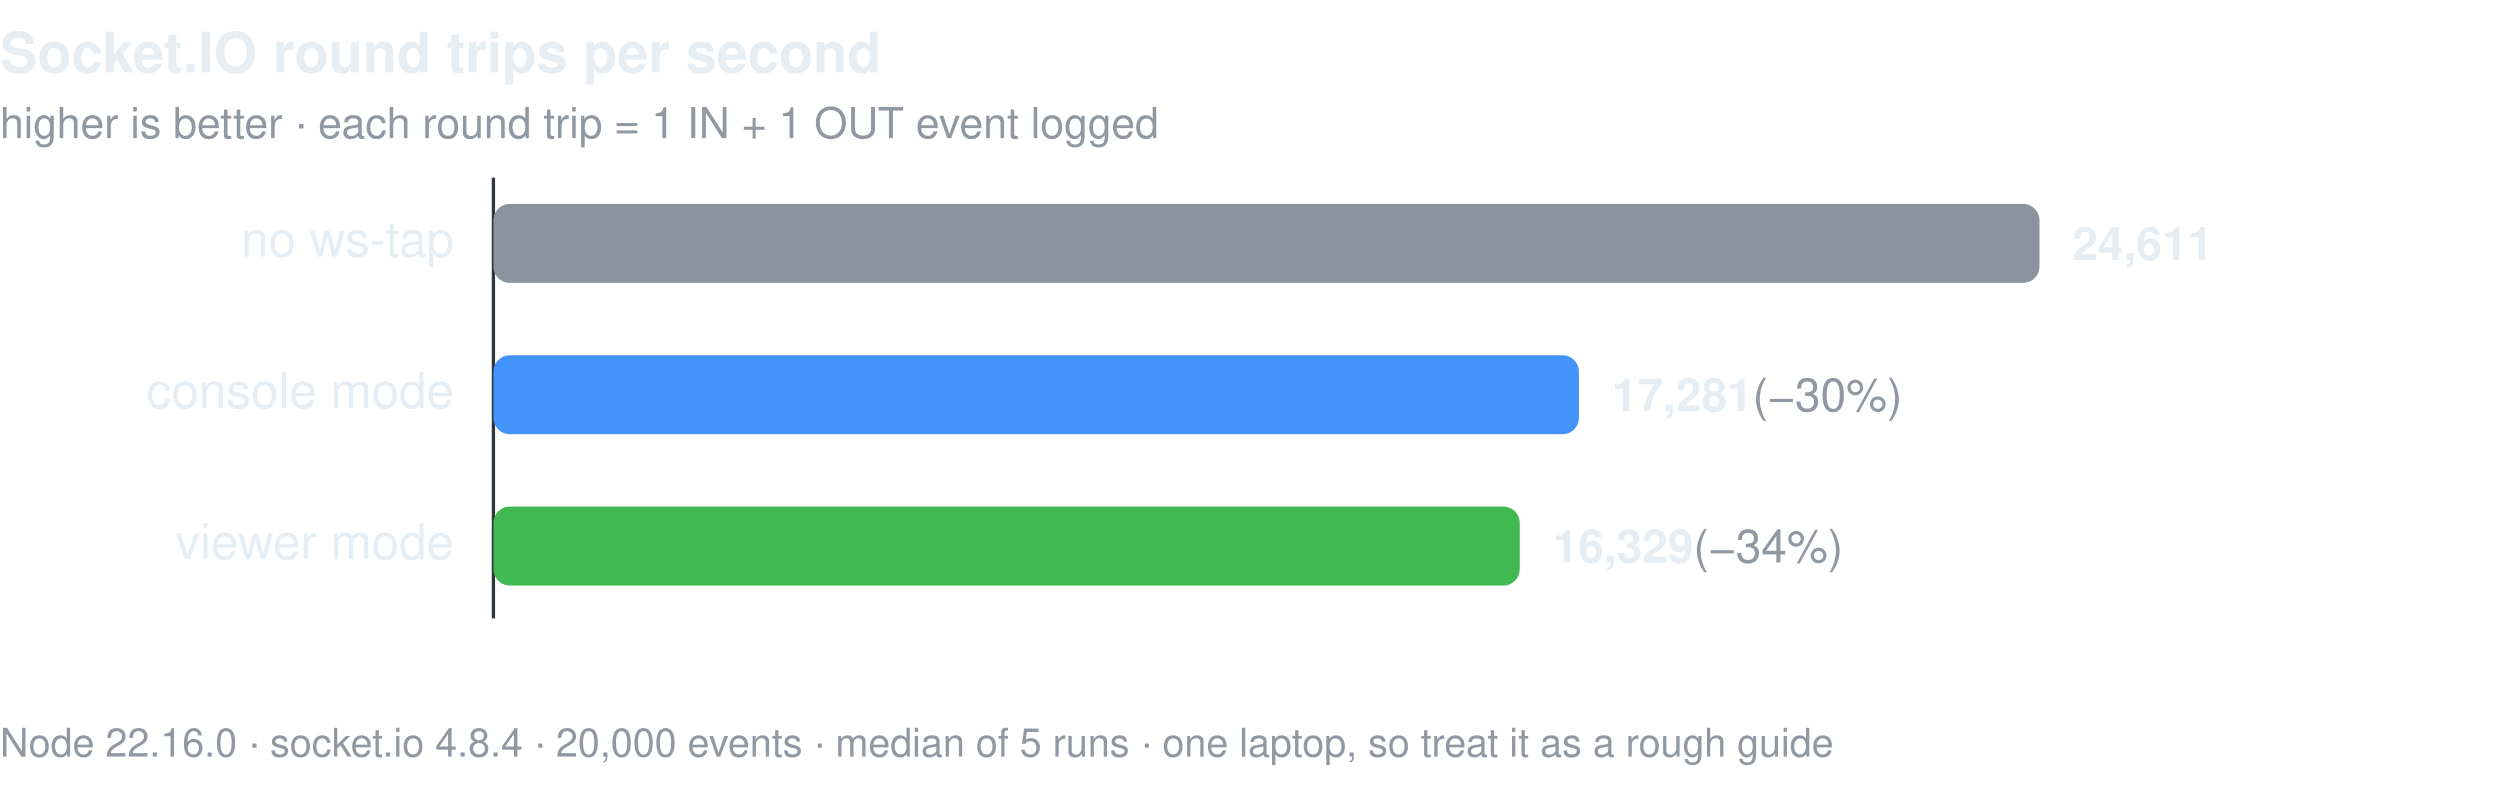
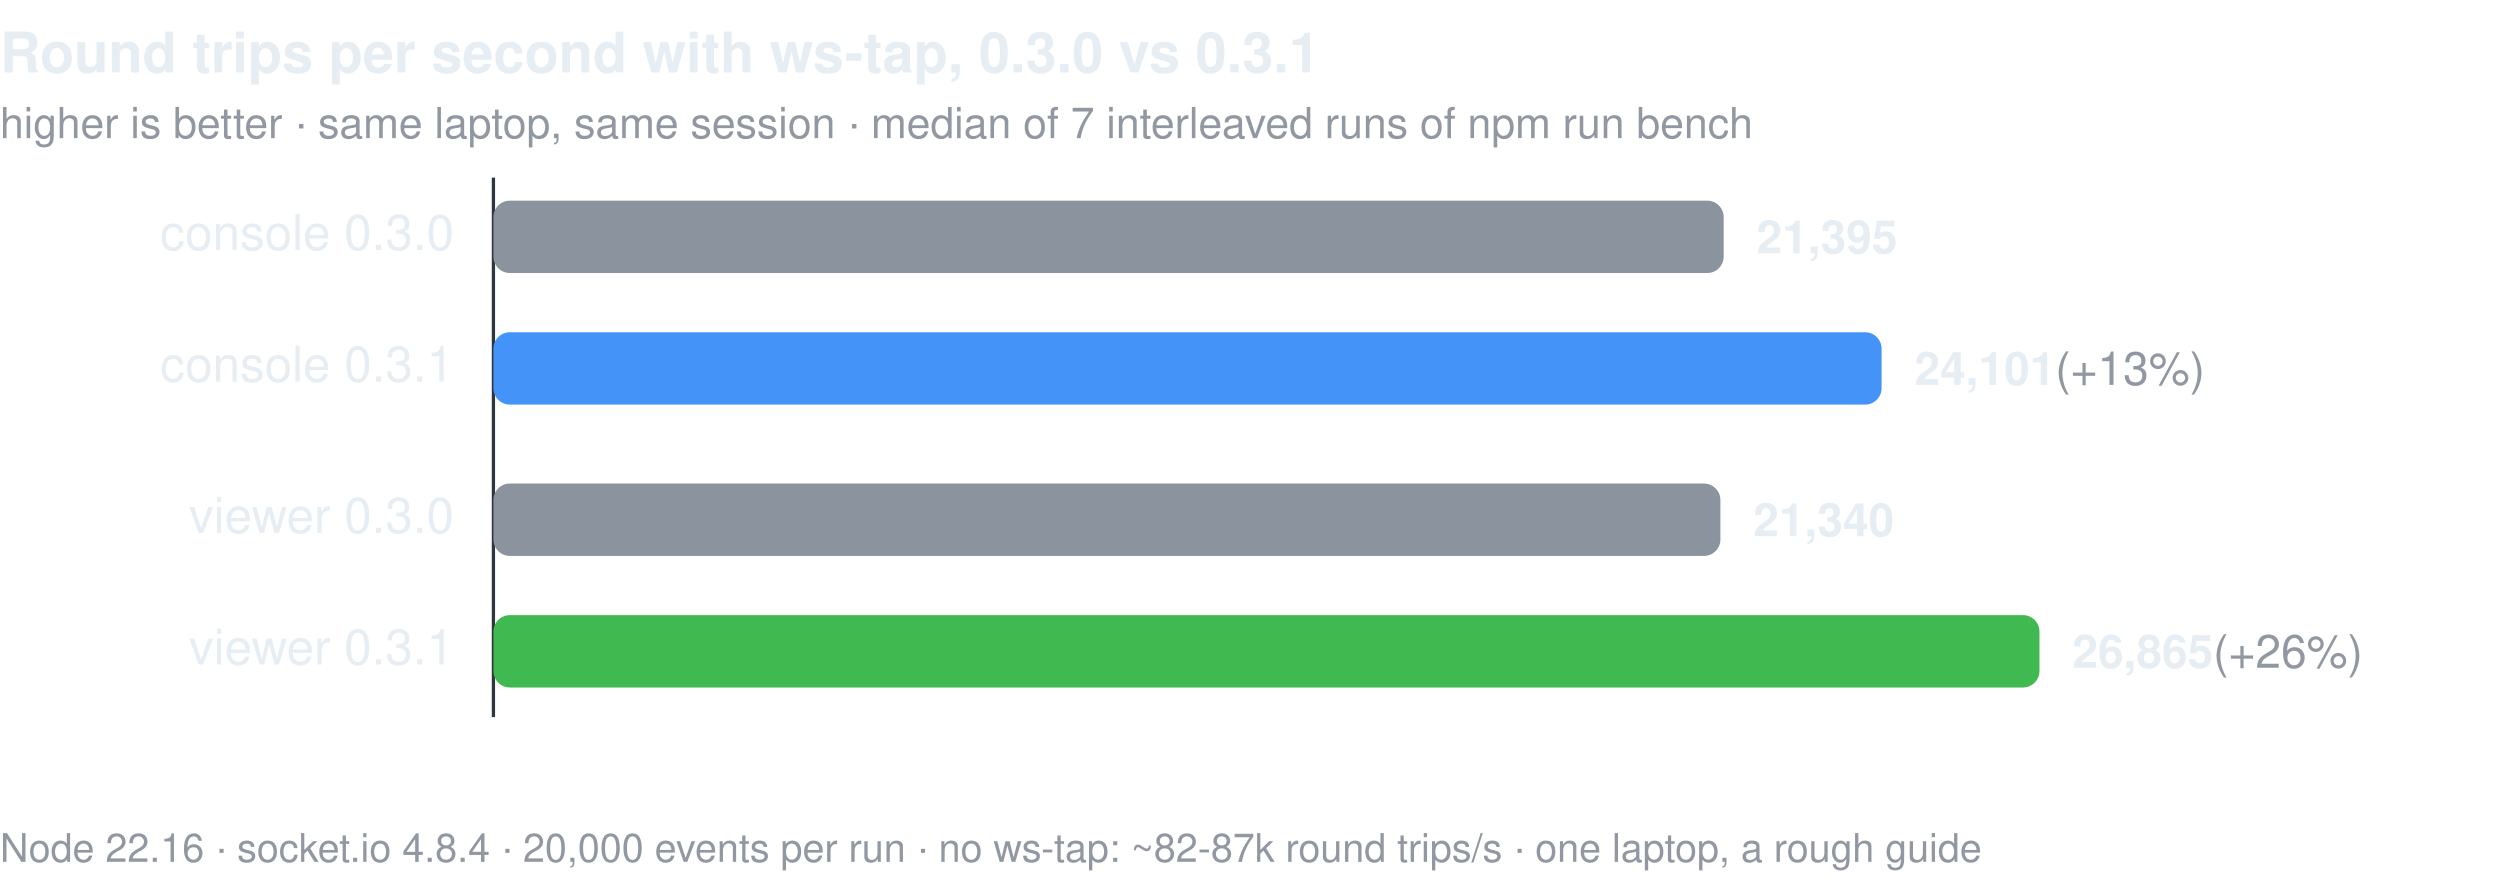
- <svg xmlns="http://www.w3.org/2000/svg" width="760" height="240" viewBox="0 0 760 240" font-family="-apple-system, BlinkMacSystemFont, 'Segoe UI', Helvetica, Arial, sans-serif">
-   <text x="0" y="22" font-size="17" font-weight="600" fill="#e6edf3">Socket.IO round trips per second</text>
-   <text x="0" y="42" font-size="13" fill="#9198a1">higher is better · each round trip = 1 IN + 1 OUT event logged</text>
-   <line x1="150" y1="54" x2="150" y2="188" stroke="#30363d" />
-   <text x="138" y="78" text-anchor="end" font-size="15" fill="#e6edf3">no ws-tap</text>
-   <rect x="150" y="62" width="470" height="24" rx="5" fill="#8b949e" />
-   <text x="630" y="79" font-size="14" fill="#e6edf3" font-weight="600">24,611<tspan fill="#9198a1" font-weight="400" />
+ <svg xmlns="http://www.w3.org/2000/svg" width="760" height="268" viewBox="0 0 760 268" font-family="-apple-system, BlinkMacSystemFont, 'Segoe UI', Helvetica, Arial, sans-serif">
+   <text x="0" y="22" font-size="17" font-weight="600" fill="#e6edf3">Round trips per second with ws-tap, 0.3.0 vs 0.3.1</text>
+   <text x="0" y="42" font-size="13" fill="#9198a1">higher is better · same laptop, same session · median of 7 interleaved runs of npm run bench</text>
+   <line x1="150" y1="54" x2="150" y2="218" stroke="#30363d" />
+   <text x="138" y="76" text-anchor="end" font-size="15" fill="#e6edf3">console 0.3.0</text>
+   <rect x="150" y="61" width="374" height="22" rx="5" fill="#8b949e" />
+   <text x="534" y="77" font-size="14" fill="#e6edf3" font-weight="600">21,395</text>
+   <text x="138" y="116" text-anchor="end" font-size="15" fill="#e6edf3">console 0.3.1</text>
+   <rect x="150" y="101" width="422" height="22" rx="5" fill="#4493f8" />
+   <text x="582" y="117" font-size="14" fill="#e6edf3" font-weight="600">24,101<tspan fill="#9198a1" font-weight="400"> (+13%)</tspan>
  </text>
-   <text x="138" y="124" text-anchor="end" font-size="15" fill="#e6edf3">console mode</text>
-   <rect x="150" y="108" width="330" height="24" rx="5" fill="#4493f8" />
-   <text x="490" y="125" font-size="14" fill="#e6edf3" font-weight="600">17,281<tspan fill="#9198a1" font-weight="400"> (−30%)</tspan>
+   <text x="138" y="162" text-anchor="end" font-size="15" fill="#e6edf3">viewer 0.3.0</text>
+   <rect x="150" y="147" width="373" height="22" rx="5" fill="#8b949e" />
+   <text x="533" y="163" font-size="14" fill="#e6edf3" font-weight="600">21,340</text>
+   <text x="138" y="202" text-anchor="end" font-size="15" fill="#e6edf3">viewer 0.3.1</text>
+   <rect x="150" y="187" width="470" height="22" rx="5" fill="#3fb950" />
+   <text x="630" y="203" font-size="14" fill="#e6edf3" font-weight="600">26,865<tspan fill="#9198a1" font-weight="400"> (+26%)</tspan>
  </text>
-   <text x="138" y="170" text-anchor="end" font-size="15" fill="#e6edf3">viewer mode</text>
-   <rect x="150" y="154" width="312" height="24" rx="5" fill="#3fb950" />
-   <text x="472" y="171" font-size="14" fill="#e6edf3" font-weight="600">16,329<tspan fill="#9198a1" font-weight="400"> (−34%)</tspan>
-   </text>
-   <text x="0" y="230" font-size="12" fill="#9198a1">Node 22.16.0 · socket.io 4.8.4 · 20,000 events · median of 5 runs · one laptop, so treat it as a rough guide</text>
+   <text x="0" y="262" font-size="12" fill="#9198a1">Node 22.16 · socket.io 4.8.4 · 20,000 events per run · no ws-tap: ~82-87k round trips/s · one laptop, a rough guide</text>
</svg>
